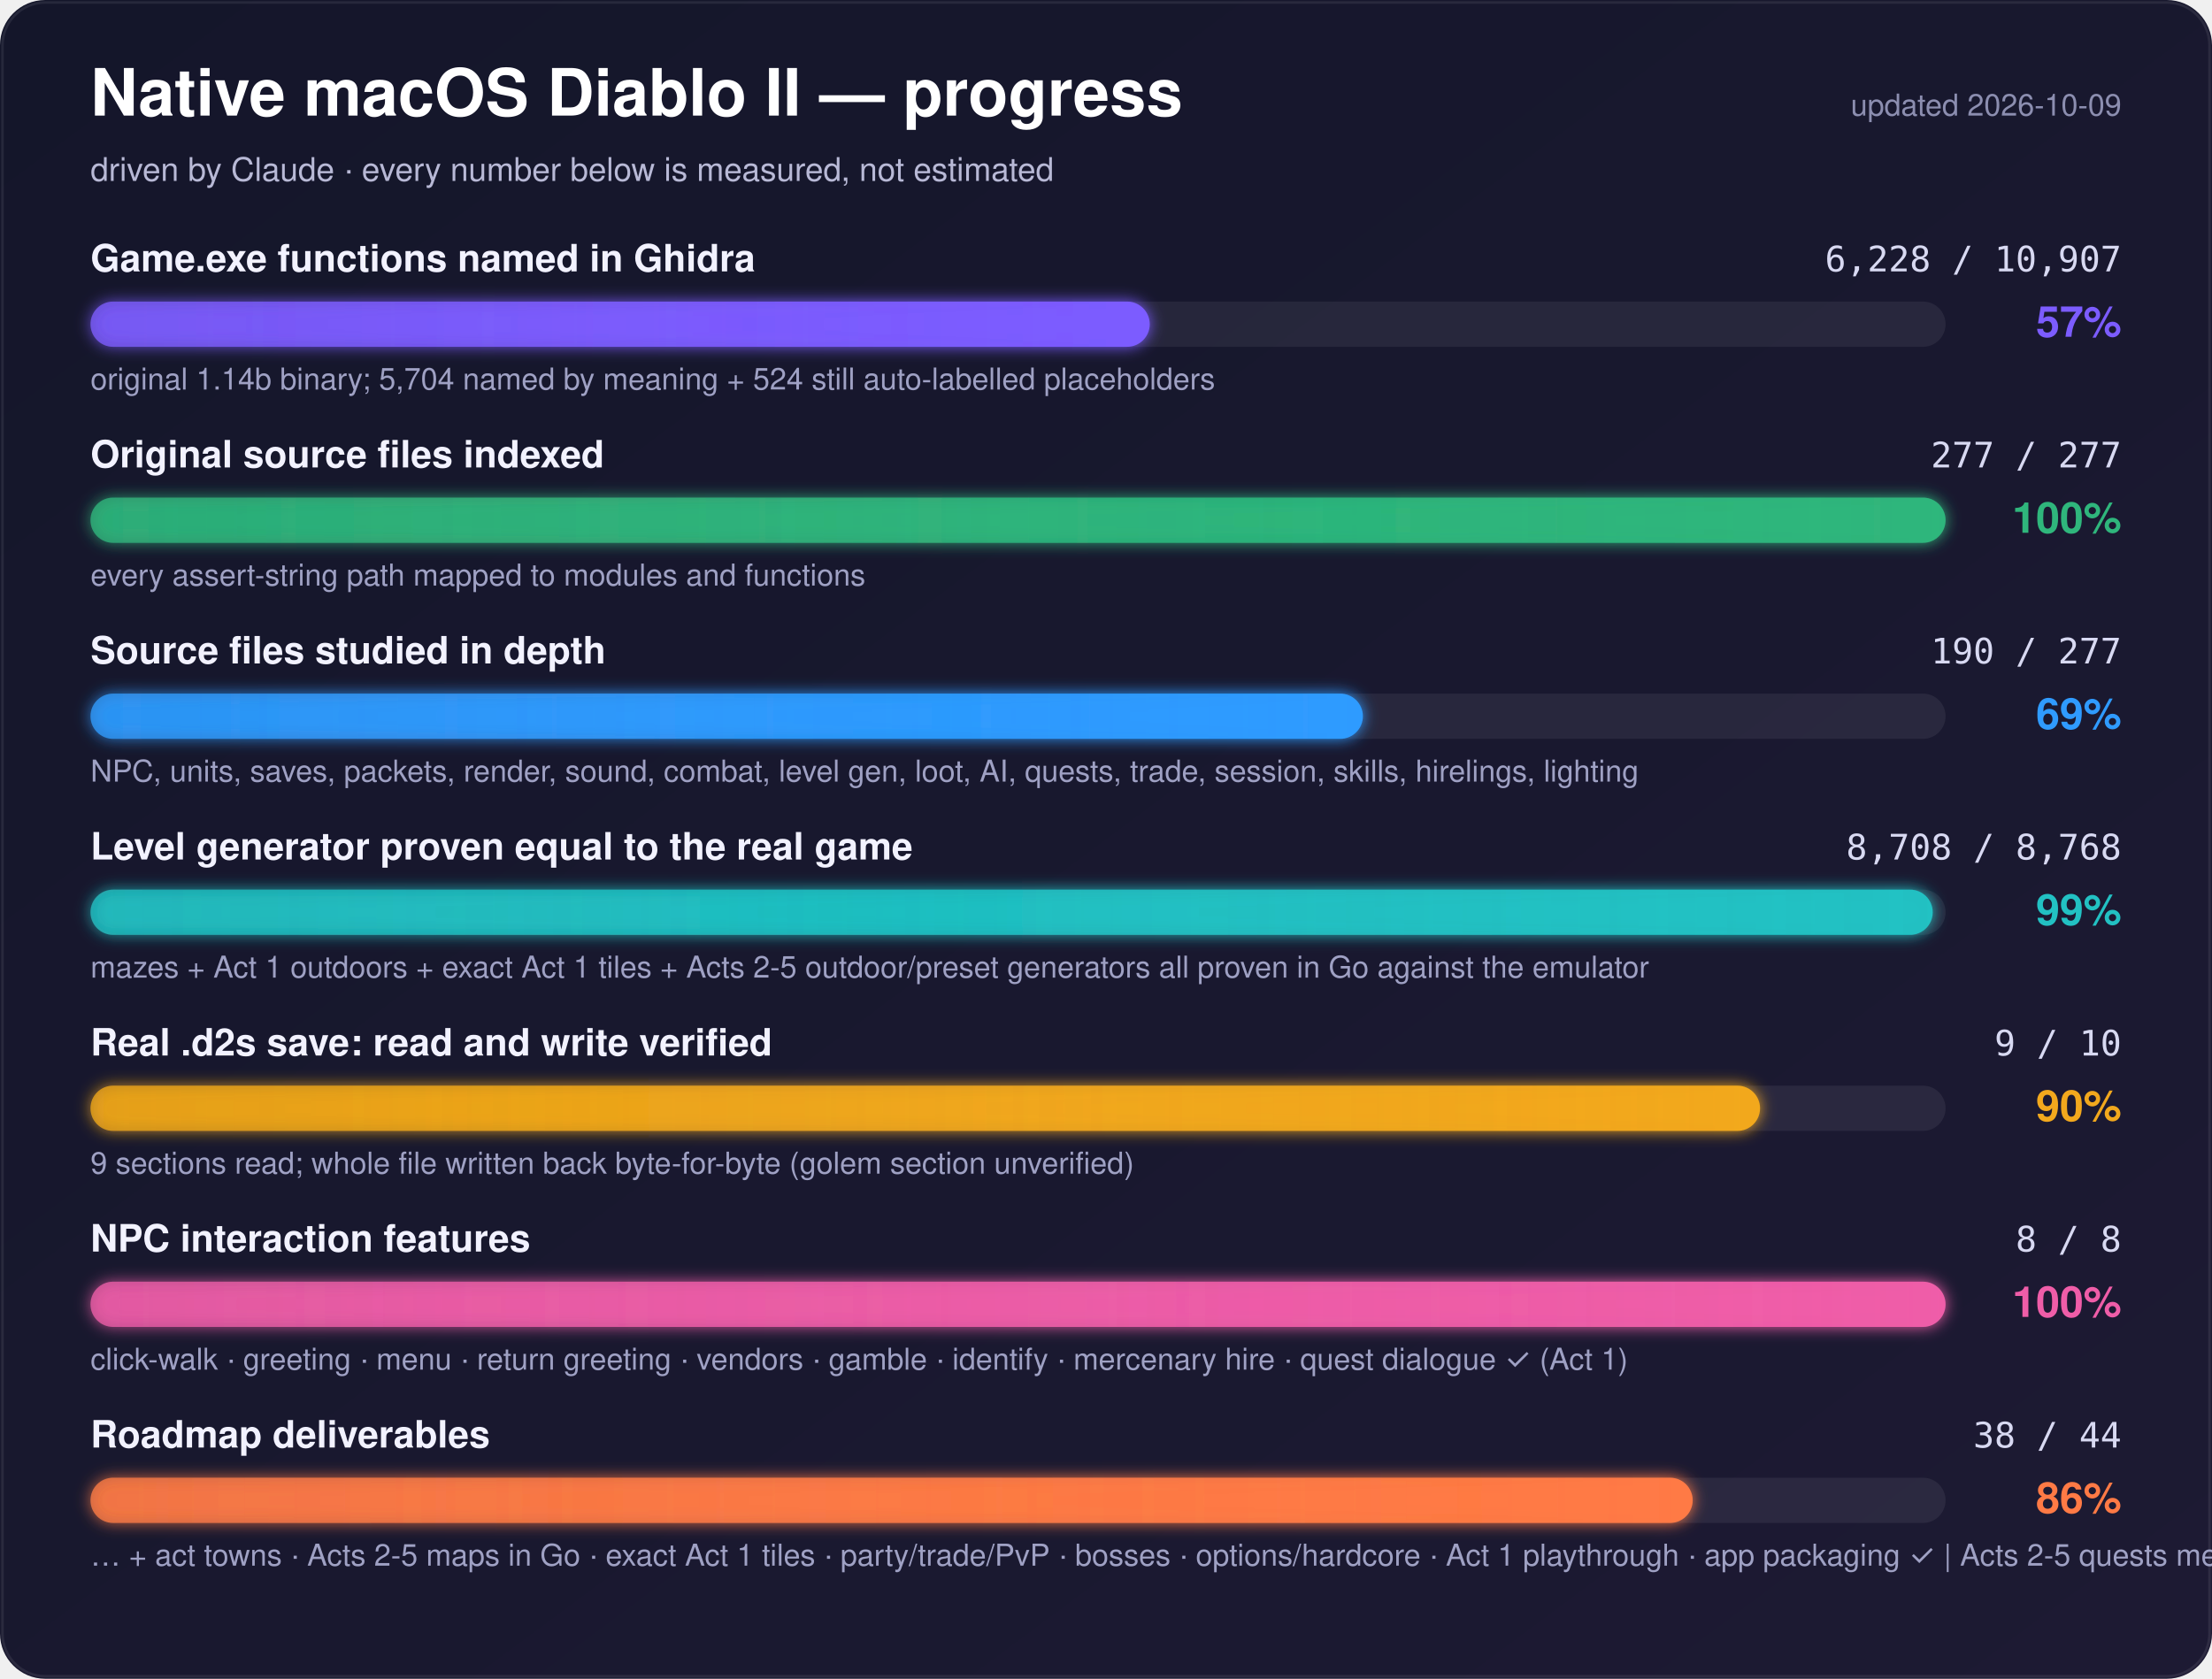
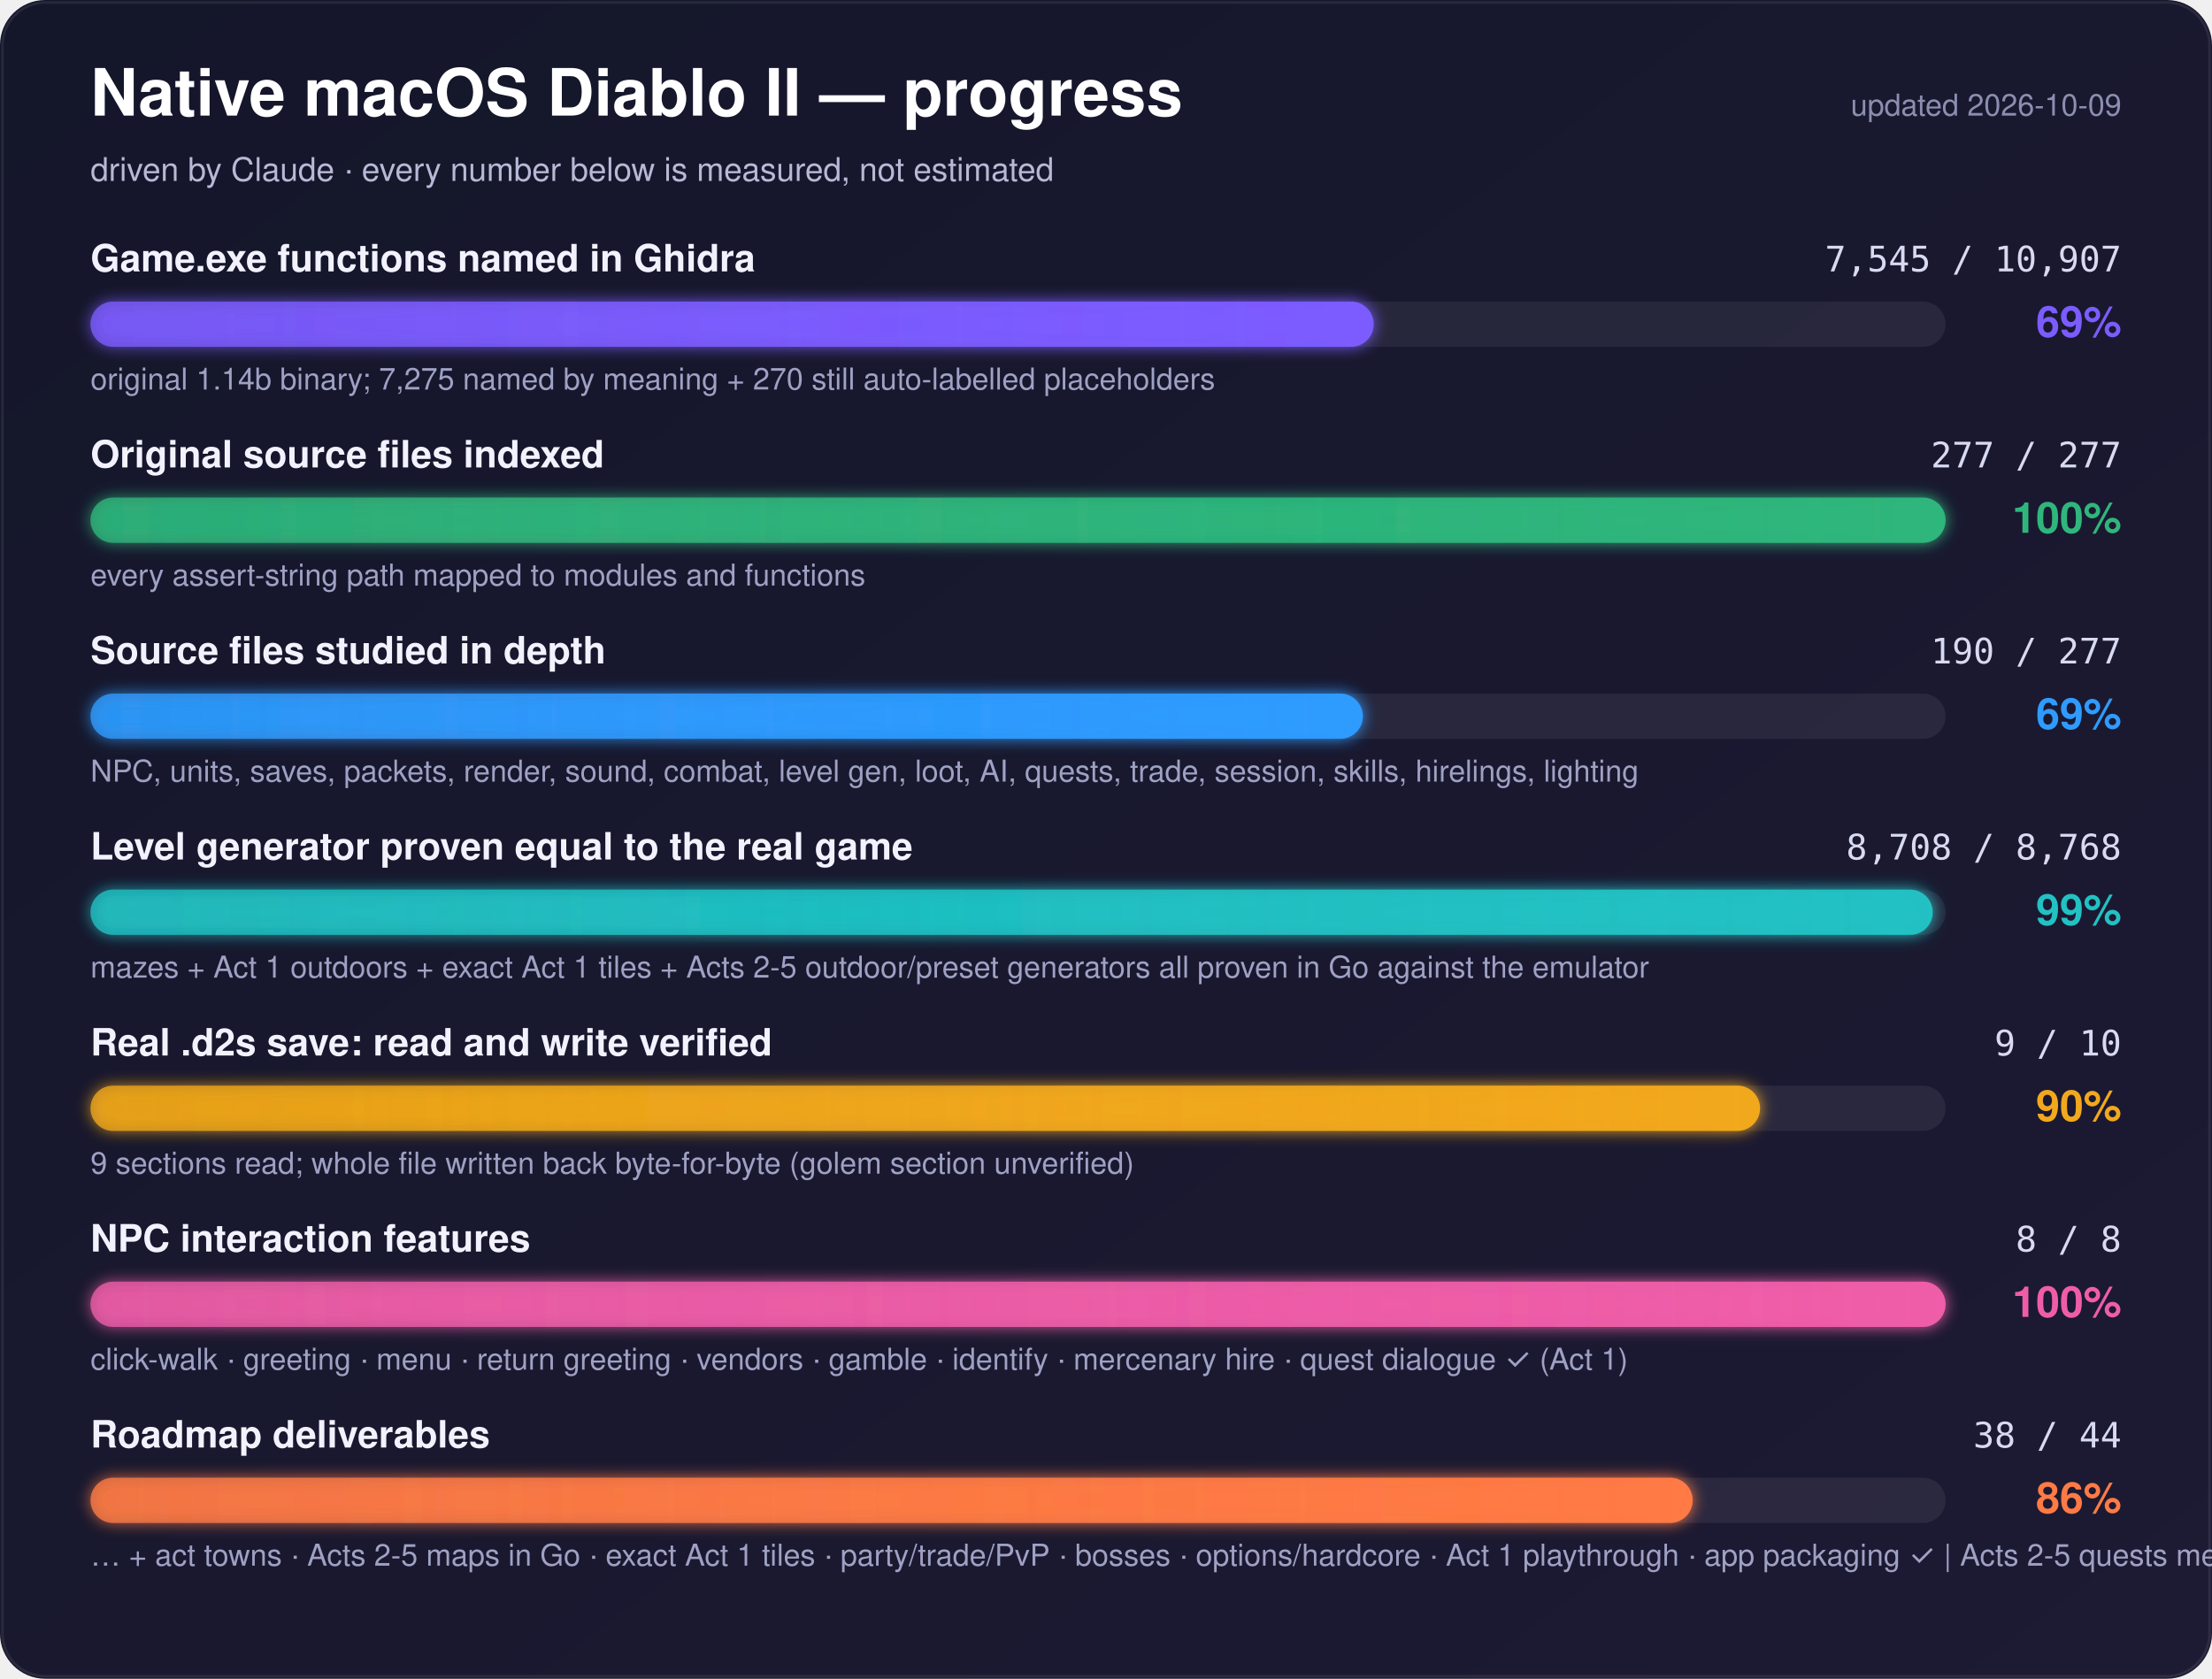
<svg xmlns="http://www.w3.org/2000/svg" width="880" height="668" viewBox="0 0 880 668" role="img" aria-label="Native macOS Diablo II — progress">
  <defs>
    <linearGradient id="bg" x1="0" y1="0" x2="1" y2="1">
      <stop offset="0" stop-color="#14162a" />
      <stop offset="1" stop-color="#1d1a33" />
    </linearGradient>
    <linearGradient id="g0" x1="0" y1="0" x2="1" y2="0">
      <stop offset="0" stop-color="#7c5cff" stop-opacity="0.75" />
      <stop offset="1" stop-color="#7c5cff" />
    </linearGradient>
    <linearGradient id="g1" x1="0" y1="0" x2="1" y2="0">
      <stop offset="0" stop-color="#2fb67c" stop-opacity="0.75" />
      <stop offset="1" stop-color="#2fb67c" />
    </linearGradient>
    <linearGradient id="g2" x1="0" y1="0" x2="1" y2="0">
      <stop offset="0" stop-color="#2f9bff" stop-opacity="0.75" />
      <stop offset="1" stop-color="#2f9bff" />
    </linearGradient>
    <linearGradient id="g3" x1="0" y1="0" x2="1" y2="0">
      <stop offset="0" stop-color="#22c1c3" stop-opacity="0.75" />
      <stop offset="1" stop-color="#22c1c3" />
    </linearGradient>
    <linearGradient id="g4" x1="0" y1="0" x2="1" y2="0">
      <stop offset="0" stop-color="#f2a81d" stop-opacity="0.75" />
      <stop offset="1" stop-color="#f2a81d" />
    </linearGradient>
    <linearGradient id="g5" x1="0" y1="0" x2="1" y2="0">
      <stop offset="0" stop-color="#ef5da8" stop-opacity="0.75" />
      <stop offset="1" stop-color="#ef5da8" />
    </linearGradient>
    <linearGradient id="g6" x1="0" y1="0" x2="1" y2="0">
      <stop offset="0" stop-color="#ff7a45" stop-opacity="0.75" />
      <stop offset="1" stop-color="#ff7a45" />
    </linearGradient>
    <filter id="glow" x="-5%" y="-50%" width="110%" height="200%">
      <feGaussianBlur stdDeviation="3" result="b" />
      <feMerge>
        <feMergeNode in="b" />
        <feMergeNode in="SourceGraphic" />
      </feMerge>
    </filter>
  </defs>
  <rect width="880" height="668" rx="18" fill="url(#bg)" />
  <rect x="1" y="1" width="878" height="666" rx="17" fill="none" stroke="#ffffff" stroke-opacity="0.08" />
  <text x="36" y="46" font-family="-apple-system,Segoe UI,Helvetica,Arial,sans-serif" font-size="26" font-weight="700" fill="#ffffff">Native macOS Diablo II — progress</text>
  <text x="36" y="72" font-family="-apple-system,Segoe UI,Helvetica,Arial,sans-serif" font-size="13" fill="#b8b9d6">driven by Claude · every number below is measured, not estimated</text>
  <text x="844" y="46" text-anchor="end" font-family="-apple-system,Segoe UI,Helvetica,Arial,sans-serif" font-size="12" fill="#8c8eb0">updated 2026-10-09</text>
  <text x="36" y="108" font-family="-apple-system,Segoe UI,Helvetica,Arial,sans-serif" font-size="15" font-weight="600" fill="#f2f2ff">Game.exe functions named in Ghidra</text>
-   <text x="844" y="108" text-anchor="end" font-family="ui-monospace,SFMono-Regular,Menlo,monospace" font-size="14" fill="#d8d9f2">6,228 / 10,907</text>
+   <text x="844" y="108" text-anchor="end" font-family="ui-monospace,SFMono-Regular,Menlo,monospace" font-size="14" fill="#d8d9f2">7,545 / 10,907</text>
  <rect x="36" y="120" width="738" height="18" rx="9" fill="#ffffff" fill-opacity="0.07" />
-   <rect x="36" y="120" width="421.4" height="18" rx="9" fill="url(#g0)" filter="url(#glow)" />
-   <text x="844" y="134" text-anchor="end" font-family="-apple-system,Segoe UI,Helvetica,Arial,sans-serif" font-size="17" font-weight="700" fill="#7c5cff">57%</text>
-   <text x="36" y="155" font-family="-apple-system,Segoe UI,Helvetica,Arial,sans-serif" font-size="12" fill="#9fa1c4">original 1.14b binary; 5,704 named by meaning + 524 still auto-labelled placeholders</text>
+   <rect x="36" y="120" width="510.5" height="18" rx="9" fill="url(#g0)" filter="url(#glow)" />
+   <text x="844" y="134" text-anchor="end" font-family="-apple-system,Segoe UI,Helvetica,Arial,sans-serif" font-size="17" font-weight="700" fill="#7c5cff">69%</text>
+   <text x="36" y="155" font-family="-apple-system,Segoe UI,Helvetica,Arial,sans-serif" font-size="12" fill="#9fa1c4">original 1.14b binary; 7,275 named by meaning + 270 still auto-labelled placeholders</text>
  <text x="36" y="186" font-family="-apple-system,Segoe UI,Helvetica,Arial,sans-serif" font-size="15" font-weight="600" fill="#f2f2ff">Original source files indexed</text>
  <text x="844" y="186" text-anchor="end" font-family="ui-monospace,SFMono-Regular,Menlo,monospace" font-size="14" fill="#d8d9f2">277 / 277</text>
  <rect x="36" y="198" width="738" height="18" rx="9" fill="#ffffff" fill-opacity="0.07" />
  <rect x="36" y="198" width="738.0" height="18" rx="9" fill="url(#g1)" filter="url(#glow)" />
  <text x="844" y="212" text-anchor="end" font-family="-apple-system,Segoe UI,Helvetica,Arial,sans-serif" font-size="17" font-weight="700" fill="#2fb67c">100%</text>
  <text x="36" y="233" font-family="-apple-system,Segoe UI,Helvetica,Arial,sans-serif" font-size="12" fill="#9fa1c4">every assert-string path mapped to modules and functions</text>
  <text x="36" y="264" font-family="-apple-system,Segoe UI,Helvetica,Arial,sans-serif" font-size="15" font-weight="600" fill="#f2f2ff">Source files studied in depth</text>
  <text x="844" y="264" text-anchor="end" font-family="ui-monospace,SFMono-Regular,Menlo,monospace" font-size="14" fill="#d8d9f2">190 / 277</text>
  <rect x="36" y="276" width="738" height="18" rx="9" fill="#ffffff" fill-opacity="0.07" />
  <rect x="36" y="276" width="506.2" height="18" rx="9" fill="url(#g2)" filter="url(#glow)" />
  <text x="844" y="290" text-anchor="end" font-family="-apple-system,Segoe UI,Helvetica,Arial,sans-serif" font-size="17" font-weight="700" fill="#2f9bff">69%</text>
  <text x="36" y="311" font-family="-apple-system,Segoe UI,Helvetica,Arial,sans-serif" font-size="12" fill="#9fa1c4">NPC, units, saves, packets, render, sound, combat, level gen, loot, AI, quests, trade, session, skills, hirelings, lighting</text>
  <text x="36" y="342" font-family="-apple-system,Segoe UI,Helvetica,Arial,sans-serif" font-size="15" font-weight="600" fill="#f2f2ff">Level generator proven equal to the real game</text>
  <text x="844" y="342" text-anchor="end" font-family="ui-monospace,SFMono-Regular,Menlo,monospace" font-size="14" fill="#d8d9f2">8,708 / 8,768</text>
  <rect x="36" y="354" width="738" height="18" rx="9" fill="#ffffff" fill-opacity="0.07" />
  <rect x="36" y="354" width="732.9" height="18" rx="9" fill="url(#g3)" filter="url(#glow)" />
  <text x="844" y="368" text-anchor="end" font-family="-apple-system,Segoe UI,Helvetica,Arial,sans-serif" font-size="17" font-weight="700" fill="#22c1c3">99%</text>
  <text x="36" y="389" font-family="-apple-system,Segoe UI,Helvetica,Arial,sans-serif" font-size="12" fill="#9fa1c4">mazes + Act 1 outdoors + exact Act 1 tiles + Acts 2-5 outdoor/preset generators all proven in Go against the emulator</text>
  <text x="36" y="420" font-family="-apple-system,Segoe UI,Helvetica,Arial,sans-serif" font-size="15" font-weight="600" fill="#f2f2ff">Real .d2s save: read and write verified</text>
  <text x="844" y="420" text-anchor="end" font-family="ui-monospace,SFMono-Regular,Menlo,monospace" font-size="14" fill="#d8d9f2">9 / 10</text>
  <rect x="36" y="432" width="738" height="18" rx="9" fill="#ffffff" fill-opacity="0.07" />
  <rect x="36" y="432" width="664.2" height="18" rx="9" fill="url(#g4)" filter="url(#glow)" />
  <text x="844" y="446" text-anchor="end" font-family="-apple-system,Segoe UI,Helvetica,Arial,sans-serif" font-size="17" font-weight="700" fill="#f2a81d">90%</text>
  <text x="36" y="467" font-family="-apple-system,Segoe UI,Helvetica,Arial,sans-serif" font-size="12" fill="#9fa1c4">9 sections read; whole file written back byte-for-byte (golem section unverified)</text>
  <text x="36" y="498" font-family="-apple-system,Segoe UI,Helvetica,Arial,sans-serif" font-size="15" font-weight="600" fill="#f2f2ff">NPC interaction features</text>
  <text x="844" y="498" text-anchor="end" font-family="ui-monospace,SFMono-Regular,Menlo,monospace" font-size="14" fill="#d8d9f2">8 / 8</text>
  <rect x="36" y="510" width="738" height="18" rx="9" fill="#ffffff" fill-opacity="0.07" />
  <rect x="36" y="510" width="738.0" height="18" rx="9" fill="url(#g5)" filter="url(#glow)" />
  <text x="844" y="524" text-anchor="end" font-family="-apple-system,Segoe UI,Helvetica,Arial,sans-serif" font-size="17" font-weight="700" fill="#ef5da8">100%</text>
  <text x="36" y="545" font-family="-apple-system,Segoe UI,Helvetica,Arial,sans-serif" font-size="12" fill="#9fa1c4">click-walk · greeting · menu · return greeting · vendors · gamble · identify · mercenary hire · quest dialogue ✓ (Act 1)</text>
  <text x="36" y="576" font-family="-apple-system,Segoe UI,Helvetica,Arial,sans-serif" font-size="15" font-weight="600" fill="#f2f2ff">Roadmap deliverables</text>
  <text x="844" y="576" text-anchor="end" font-family="ui-monospace,SFMono-Regular,Menlo,monospace" font-size="14" fill="#d8d9f2">38 / 44</text>
  <rect x="36" y="588" width="738" height="18" rx="9" fill="#ffffff" fill-opacity="0.07" />
  <rect x="36" y="588" width="637.4" height="18" rx="9" fill="url(#g6)" filter="url(#glow)" />
  <text x="844" y="602" text-anchor="end" font-family="-apple-system,Segoe UI,Helvetica,Arial,sans-serif" font-size="17" font-weight="700" fill="#ff7a45">86%</text>
  <text x="36" y="623" font-family="-apple-system,Segoe UI,Helvetica,Arial,sans-serif" font-size="12" fill="#9fa1c4">… + act towns · Acts 2-5 maps in Go · exact Act 1 tiles · party/trade/PvP · bosses · options/hardcore · Act 1 playthrough · app packaging ✓ | Acts 2-5 quests merge · exact tiles Acts 2-5 · item export to .d2s · Act 2 playthrough · level persistence · AI archetypes</text>
</svg>
